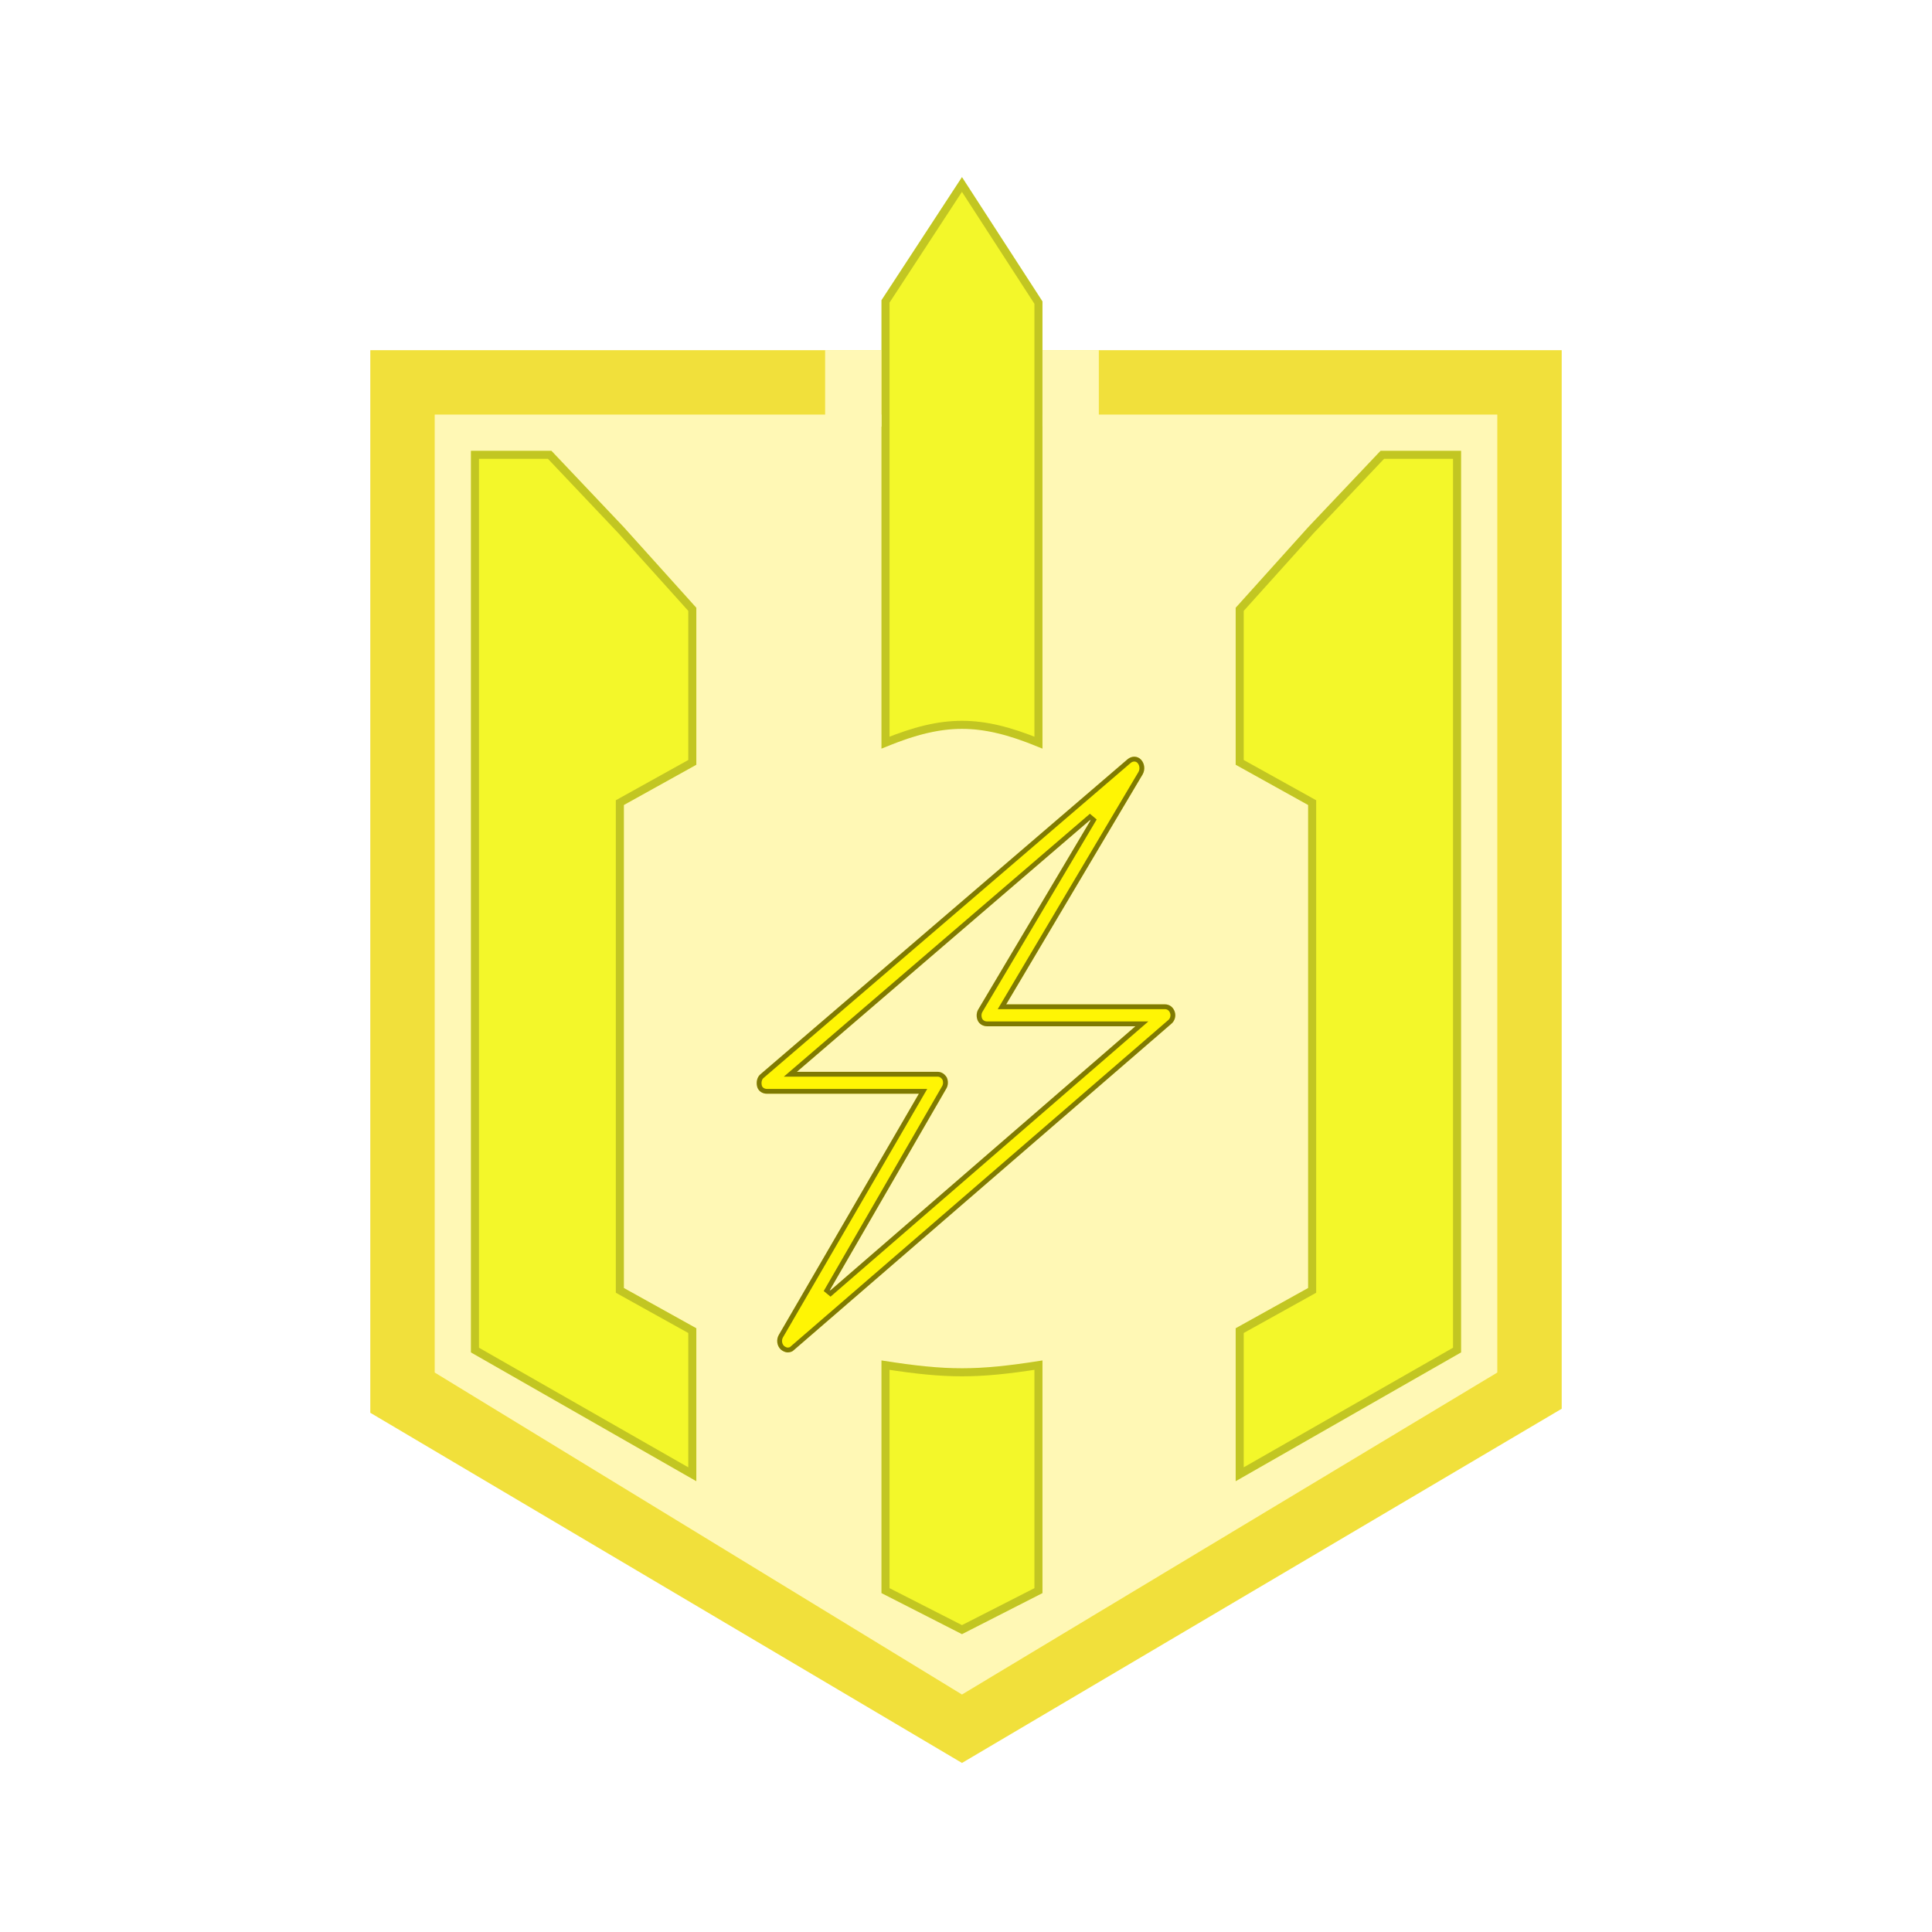
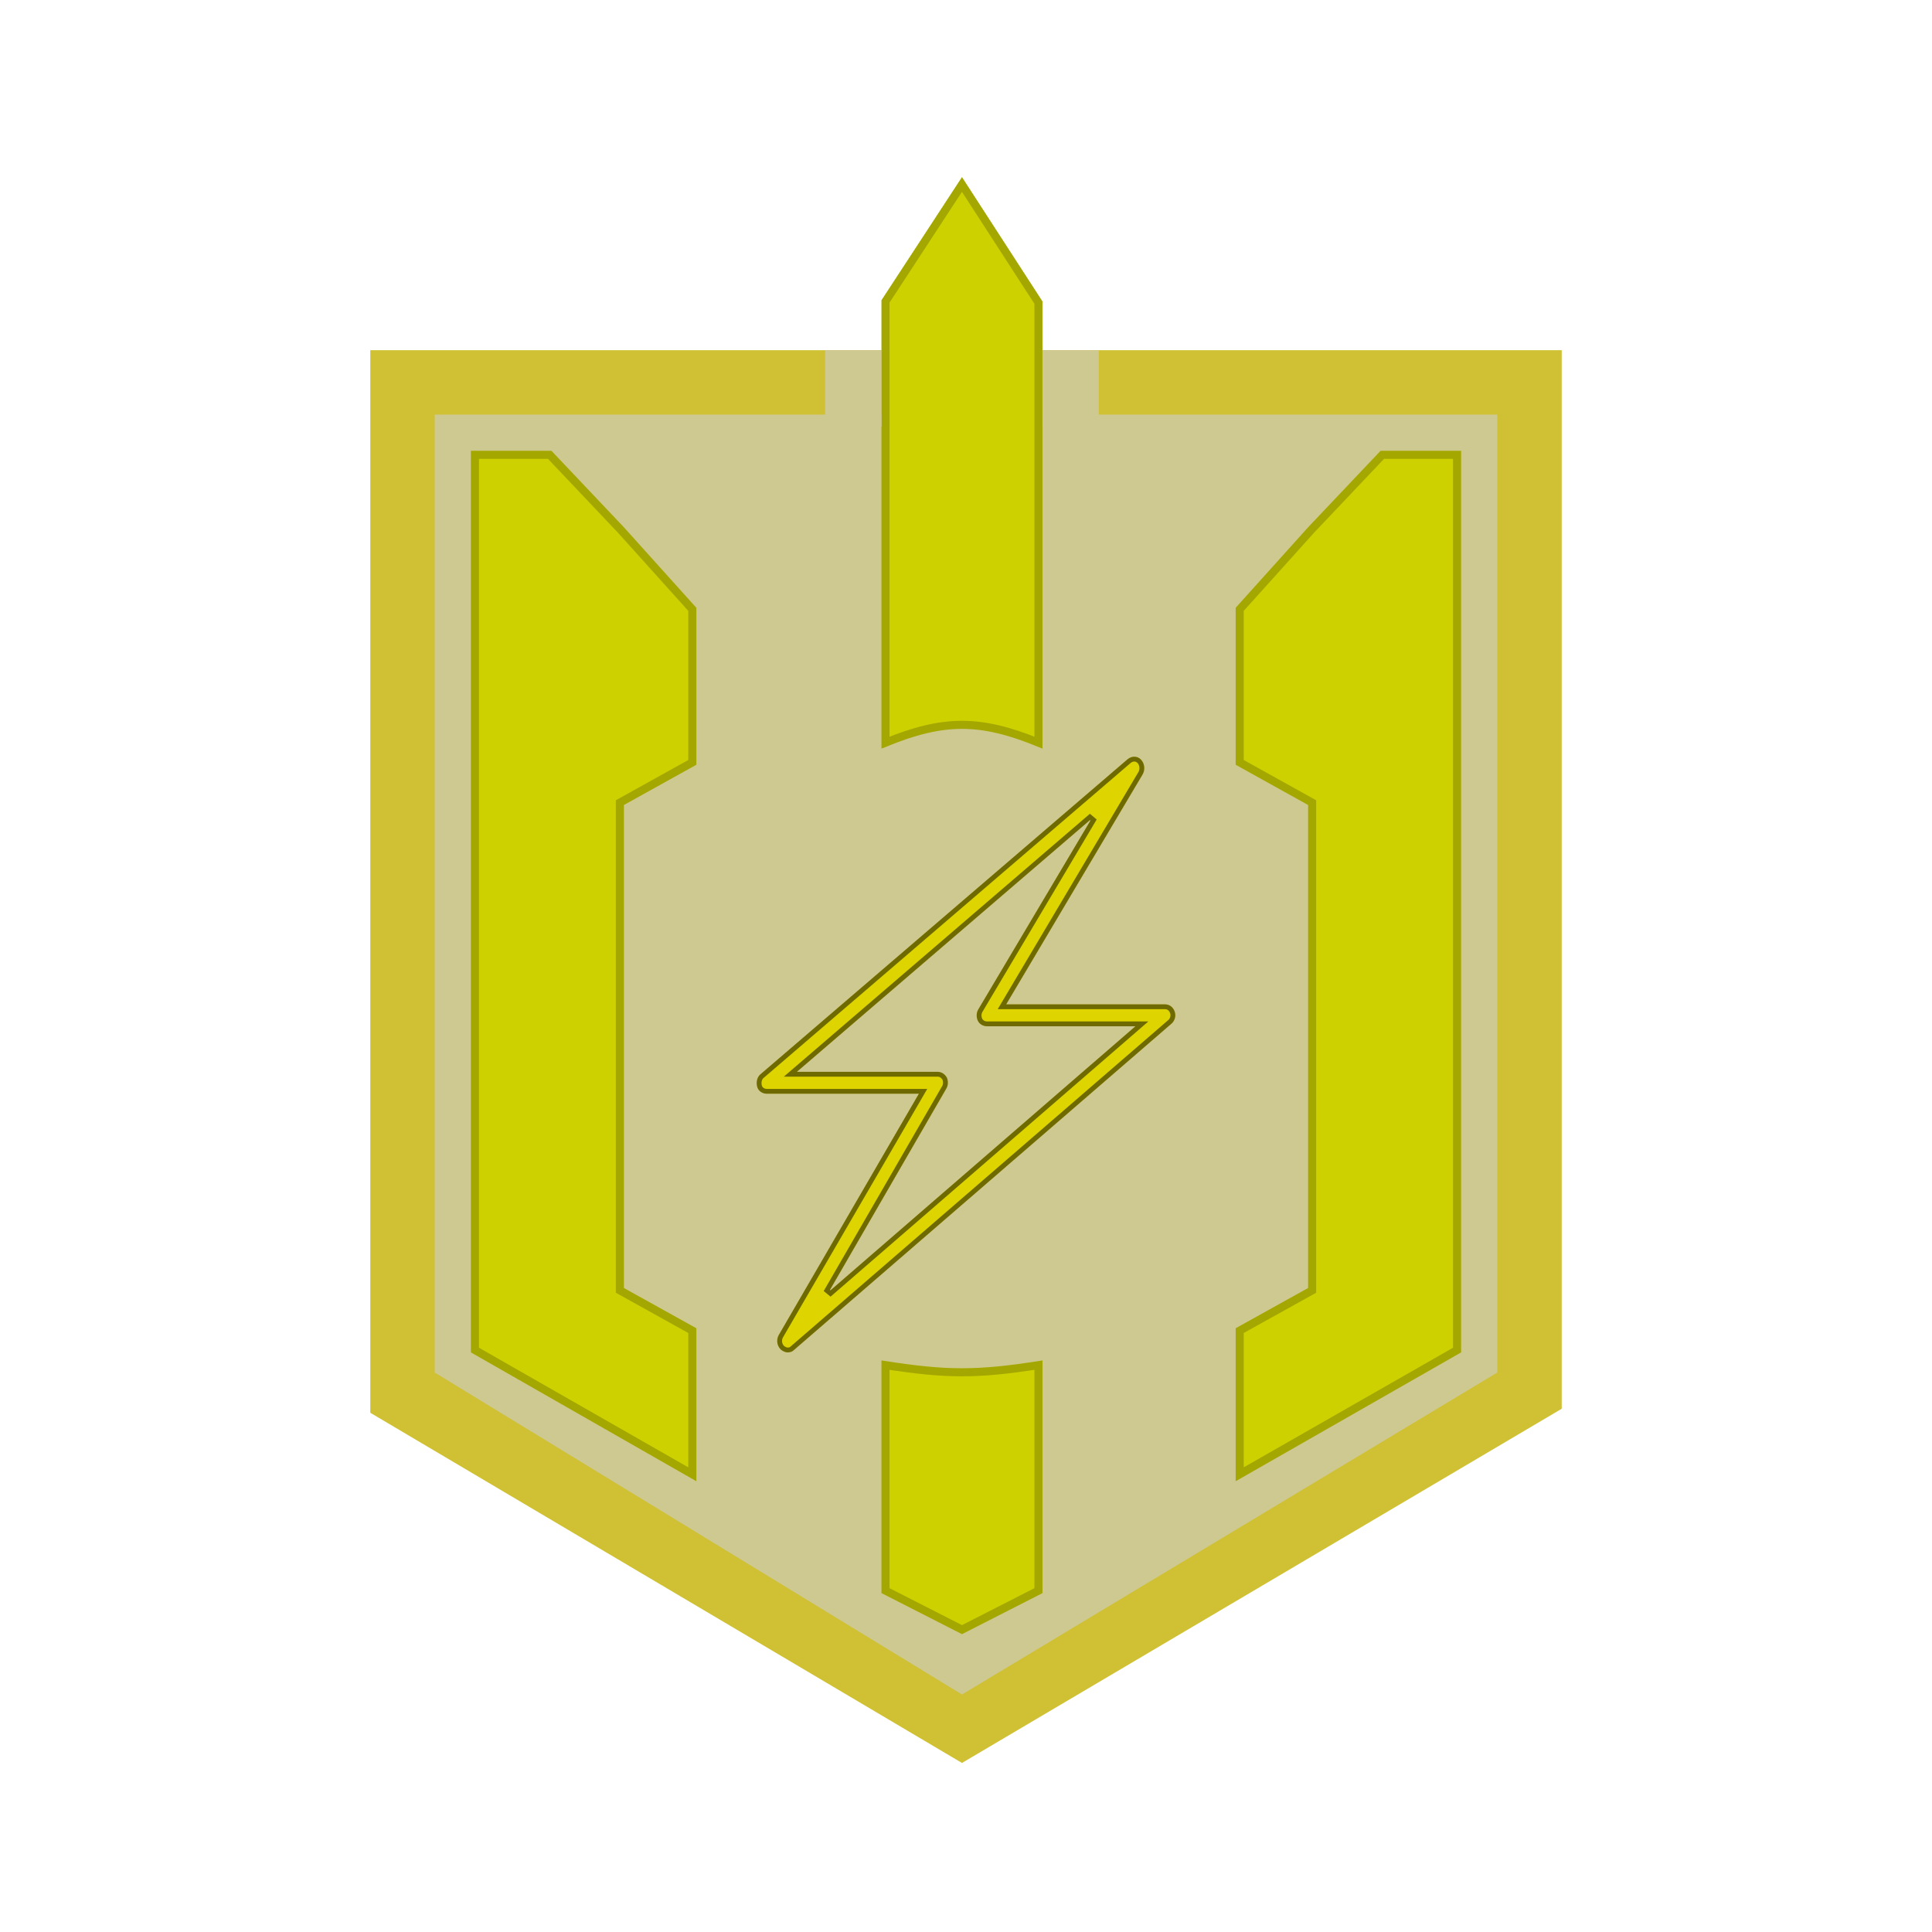
<svg xmlns="http://www.w3.org/2000/svg" width="240" height="240" viewBox="0 0 240 240" fill="none">
-   <path d="M119.5 219L46 175.5V43.5L194 43.5V175L119.5 219Z" fill="#EDD80A" fill-opacity="0.8" />
-   <path d="M119.5 210.5L54 170.5V51.5L186 51.5V170.5L119.5 210.5Z" fill="#FFF8B5" />
-   <path d="M109.5 37.292L119.5 22L129.5 37.443V93C121.722 89.723 117.278 89.723 109.5 93V37.292Z" fill="#F3F72A" />
-   <path d="M119.498 22.917L129 37.591V92.252C125.403 90.79 122.462 90.042 119.5 90.042C116.538 90.042 113.597 90.79 110 92.252V37.441L119.498 22.917Z" stroke="black" stroke-opacity="0.2" />
-   <path d="M129.5 197.9L119.5 203L109.5 197.9V169C117.667 170.295 121.333 170.295 129.5 169V197.9Z" fill="#F3F72A" />
-   <path d="M119.5 202.439L110 197.594V169.584C117.629 170.766 121.371 170.766 129 169.584V197.594L119.5 202.439Z" stroke="black" stroke-opacity="0.2" />
-   <path d="M153.5 165L162.5 160V100L153.5 95V75.5L162.5 65.5L171.5 56H181.5V168L153.5 184V165Z" fill="#F3F72A" />
+   <path d="M119.5 219L46 175.5V43.5L194 43.5V175L119.5 219Z" fill="#C3B101" fill-opacity="0.8" />
+   <path d="M119.5 210.5L54 170.5V51.5L186 51.5V170.5L119.5 210.5Z" fill="#CEC891" />
+   <path d="M109.5 37.292L119.5 22L129.5 37.443V93C121.722 89.723 117.278 89.723 109.5 93V37.292Z" fill="#CDD100" />
+   <path d="M110 92.252V37.441L119.498 22.917L129 37.591V92.252C125.403 90.79 122.462 90.042 119.5 90.042C116.538 90.042 113.597 90.79 110 92.252Z" stroke="black" stroke-opacity="0.2" />
+   <path d="M129.5 197.9L119.5 203L109.5 197.9V169C117.667 170.295 121.333 170.295 129.5 169V197.9Z" fill="#CDD100" />
+   <path d="M129 169.584V197.594L119.5 202.439L110 197.594V169.584C117.629 170.766 121.371 170.766 129 169.584Z" stroke="black" stroke-opacity="0.2" />
+   <path d="M153.5 165L162.5 160V100L153.5 95V75.5L162.5 65.5L171.5 56H181.5V168L153.5 184V165Z" fill="#CDD100" />
  <path d="M181 167.71L154 183.138V165.294L162.743 160.437L163 160.294V160V100V99.706L162.743 99.563L154 94.706V75.692L162.867 65.839L171.715 56.5H181V167.71Z" stroke="black" stroke-opacity="0.2" />
-   <path d="M86.5 165L77.5 160V100L86.5 95V75.5L77.5 65.5L68.5 56H58.5V168L86.5 184V165Z" fill="#F3F72A" />
+   <path d="M86.5 165L77.5 160V100L86.5 95V75.5L77.5 65.5L68.5 56H58.5V168L86.5 184V165Z" fill="#CDD100" />
  <path d="M59 167.71L86 183.138V165.294L77.257 160.437L77 160.294V160V100V99.706L77.257 99.563L86 94.706V75.692L77.133 65.839L68.285 56.5H59V167.71Z" stroke="black" stroke-opacity="0.2" />
-   <path d="M102.5 43.5H109.5V53H102.5V43.5Z" fill="#FFF8B5" />
-   <path d="M129.5 43.5H136.5V53H129.5V43.5Z" fill="#FFF8B5" />
-   <path d="M145.926 125.67C145.733 125.111 145.284 124.762 144.706 124.762H124.994L141.945 96.192C142.266 95.633 142.202 94.865 141.752 94.376C141.303 93.887 140.597 93.887 140.083 94.306L94.497 133.423C94.047 133.773 93.919 134.401 94.047 134.96C94.176 135.519 94.689 135.868 95.267 135.868H114.144L96.744 165.835C96.423 166.393 96.487 167.162 97.001 167.651C97.257 167.86 97.579 168 97.835 168C98.092 168 98.413 167.93 98.606 167.721L145.476 127.206C145.926 126.857 146.118 126.228 145.926 125.67ZM102.972 160.456L117.547 135.239C117.803 134.82 117.803 134.261 117.611 133.842C117.354 133.423 116.969 133.144 116.455 133.144H98.991L135.588 101.71L121.527 125.39C121.271 125.809 121.271 126.368 121.463 126.787C121.656 127.206 122.105 127.486 122.619 127.486H141.046L102.972 160.456Z" fill="#FFF504" />
-   <path d="M124.736 124.609L124.468 125.062H124.994H144.706C145.143 125.062 145.487 125.317 145.642 125.767C145.793 126.205 145.64 126.699 145.292 126.97L145.286 126.974L145.28 126.979L98.41 167.494L98.397 167.505L98.385 167.518C98.276 167.636 98.059 167.7 97.835 167.7C97.672 167.7 97.421 167.604 97.199 167.426C96.801 167.039 96.748 166.429 97.004 165.984C97.004 165.984 97.004 165.984 97.004 165.984L114.403 136.019L114.665 135.568H114.144H95.267C94.805 135.568 94.432 135.294 94.34 134.893C94.228 134.408 94.352 133.916 94.681 133.66L94.686 133.656L94.692 133.651L140.275 94.536C140.684 94.205 141.205 94.224 141.531 94.579C141.888 94.967 141.943 95.591 141.686 96.041C141.685 96.042 141.685 96.042 141.685 96.043L124.736 124.609ZM102.712 160.306L103.168 160.683L141.242 127.713L141.851 127.186H141.046H122.619C122.211 127.186 121.875 126.965 121.736 126.662C121.58 126.323 121.585 125.871 121.783 125.547L121.783 125.547L121.785 125.543L135.846 101.864L135.393 101.483L98.796 132.916L98.181 133.444H98.991H116.455C116.835 133.444 117.13 133.641 117.345 133.984C117.494 134.321 117.486 134.764 117.291 135.083L117.291 135.083L117.287 135.089L102.712 160.306Z" stroke="black" stroke-opacity="0.5" stroke-width="0.6" />
+   <path d="M102.5 43.5H109.5V53H102.5V43.5Z" fill="#CEC891" />
+   <path d="M129.5 43.5H136.5V53H129.5V43.5Z" fill="#CEC891" />
+   <path d="M145.926 125.67C145.733 125.111 145.284 124.762 144.706 124.762H124.994L141.945 96.192C142.266 95.633 142.202 94.865 141.752 94.376C141.303 93.887 140.597 93.887 140.083 94.306L94.497 133.423C94.047 133.773 93.919 134.401 94.047 134.96C94.176 135.519 94.689 135.868 95.267 135.868H114.144L96.744 165.835C96.423 166.393 96.487 167.162 97.001 167.651C97.257 167.86 97.579 168 97.835 168C98.092 168 98.413 167.93 98.606 167.721L145.476 127.206C145.926 126.857 146.118 126.228 145.926 125.67ZM102.972 160.456L117.547 135.239C117.803 134.82 117.803 134.261 117.611 133.842C117.354 133.423 116.969 133.144 116.455 133.144H98.991L135.588 101.71L121.527 125.39C121.271 125.809 121.271 126.368 121.463 126.787C121.656 127.206 122.105 127.486 122.619 127.486H141.046L102.972 160.456Z" fill="#DDD400" />
+   <path d="M124.736 124.609L124.468 125.062H124.994H144.706C145.143 125.062 145.487 125.317 145.642 125.767C145.793 126.205 145.64 126.699 145.292 126.97L145.286 126.974L145.28 126.979L98.41 167.494L98.397 167.505L98.385 167.518C98.276 167.636 98.059 167.7 97.835 167.7C97.672 167.7 97.421 167.604 97.199 167.426C96.801 167.039 96.748 166.43 97.004 165.985C97.004 165.985 97.004 165.984 97.004 165.984L114.403 136.019L114.665 135.568H114.144H95.267C94.805 135.568 94.432 135.294 94.34 134.893C94.228 134.408 94.352 133.916 94.681 133.66L94.686 133.656L94.692 133.651L140.275 94.536C140.684 94.205 141.205 94.224 141.531 94.579C141.888 94.967 141.943 95.591 141.686 96.041C141.685 96.042 141.685 96.042 141.685 96.043L124.736 124.609ZM102.712 160.306L103.168 160.683L141.242 127.713L141.851 127.186H141.046H122.619C122.211 127.186 121.875 126.965 121.736 126.662C121.58 126.323 121.585 125.871 121.783 125.547L121.785 125.543L135.846 101.864L135.393 101.483L98.796 132.916L98.181 133.444H98.991H116.455C116.835 133.444 117.13 133.641 117.345 133.984C117.494 134.321 117.486 134.764 117.291 135.083L117.291 135.083L117.287 135.089L102.712 160.306Z" stroke="black" stroke-opacity="0.5" stroke-width="0.6" />
</svg>
